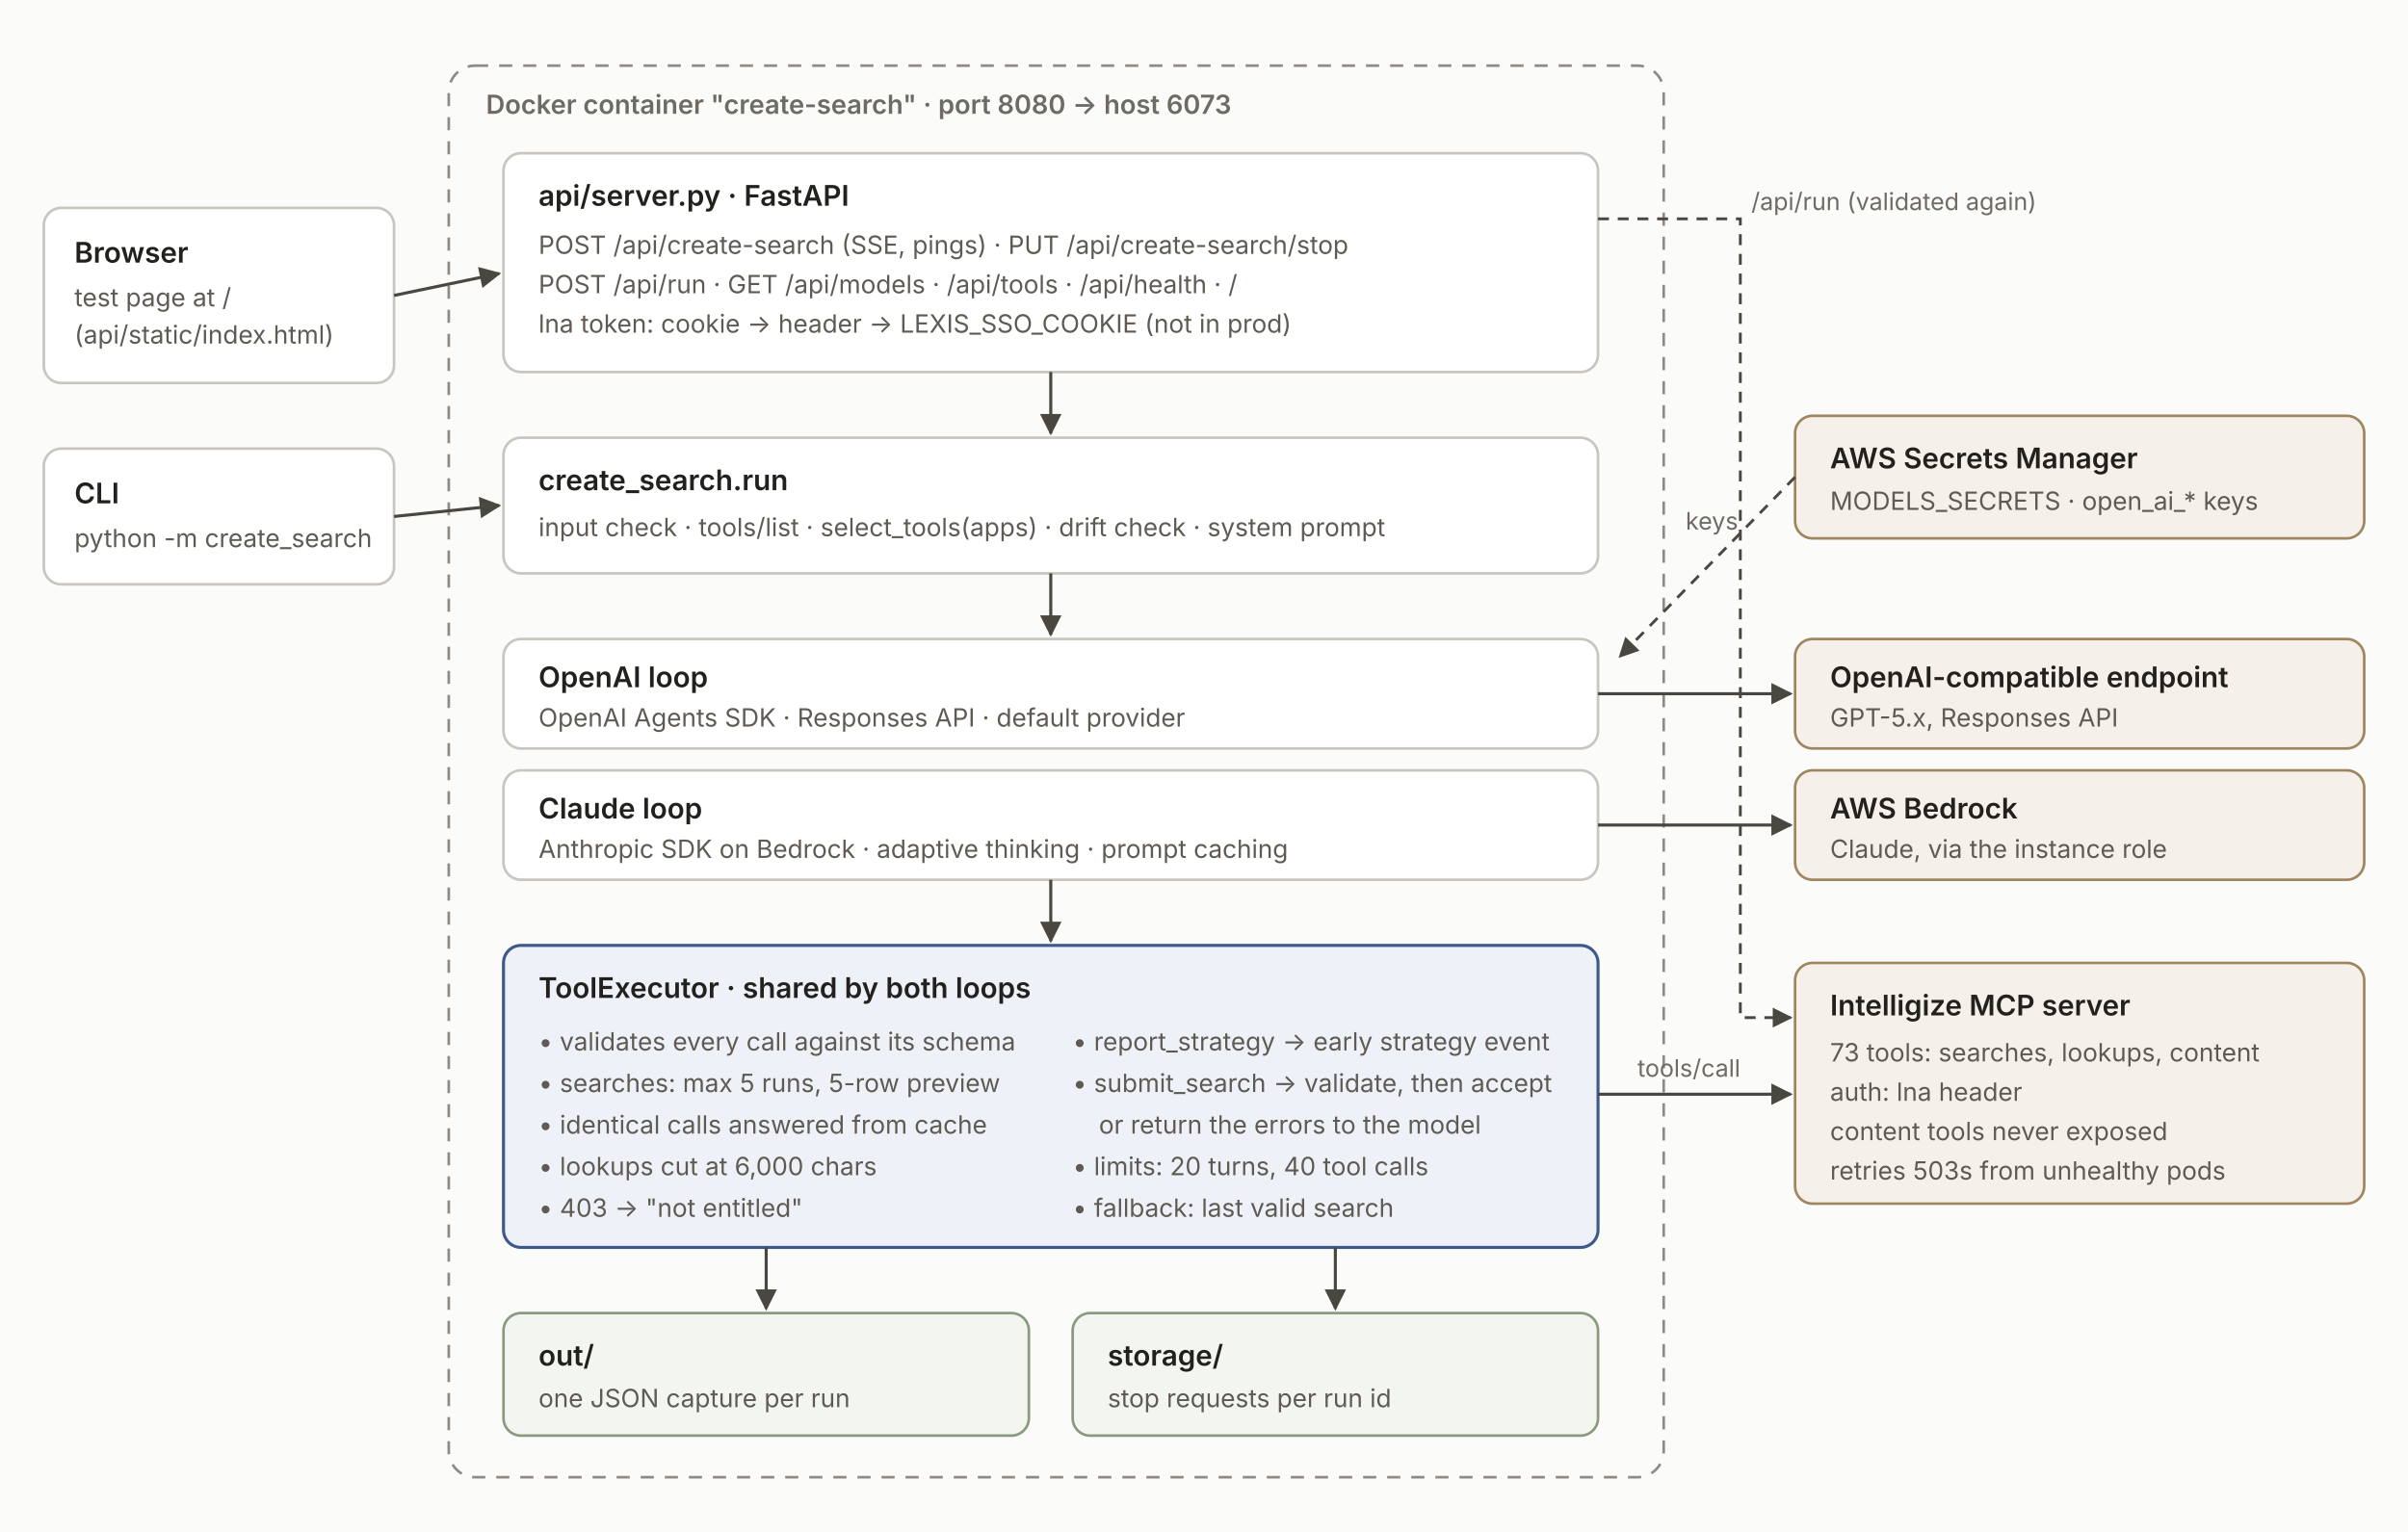
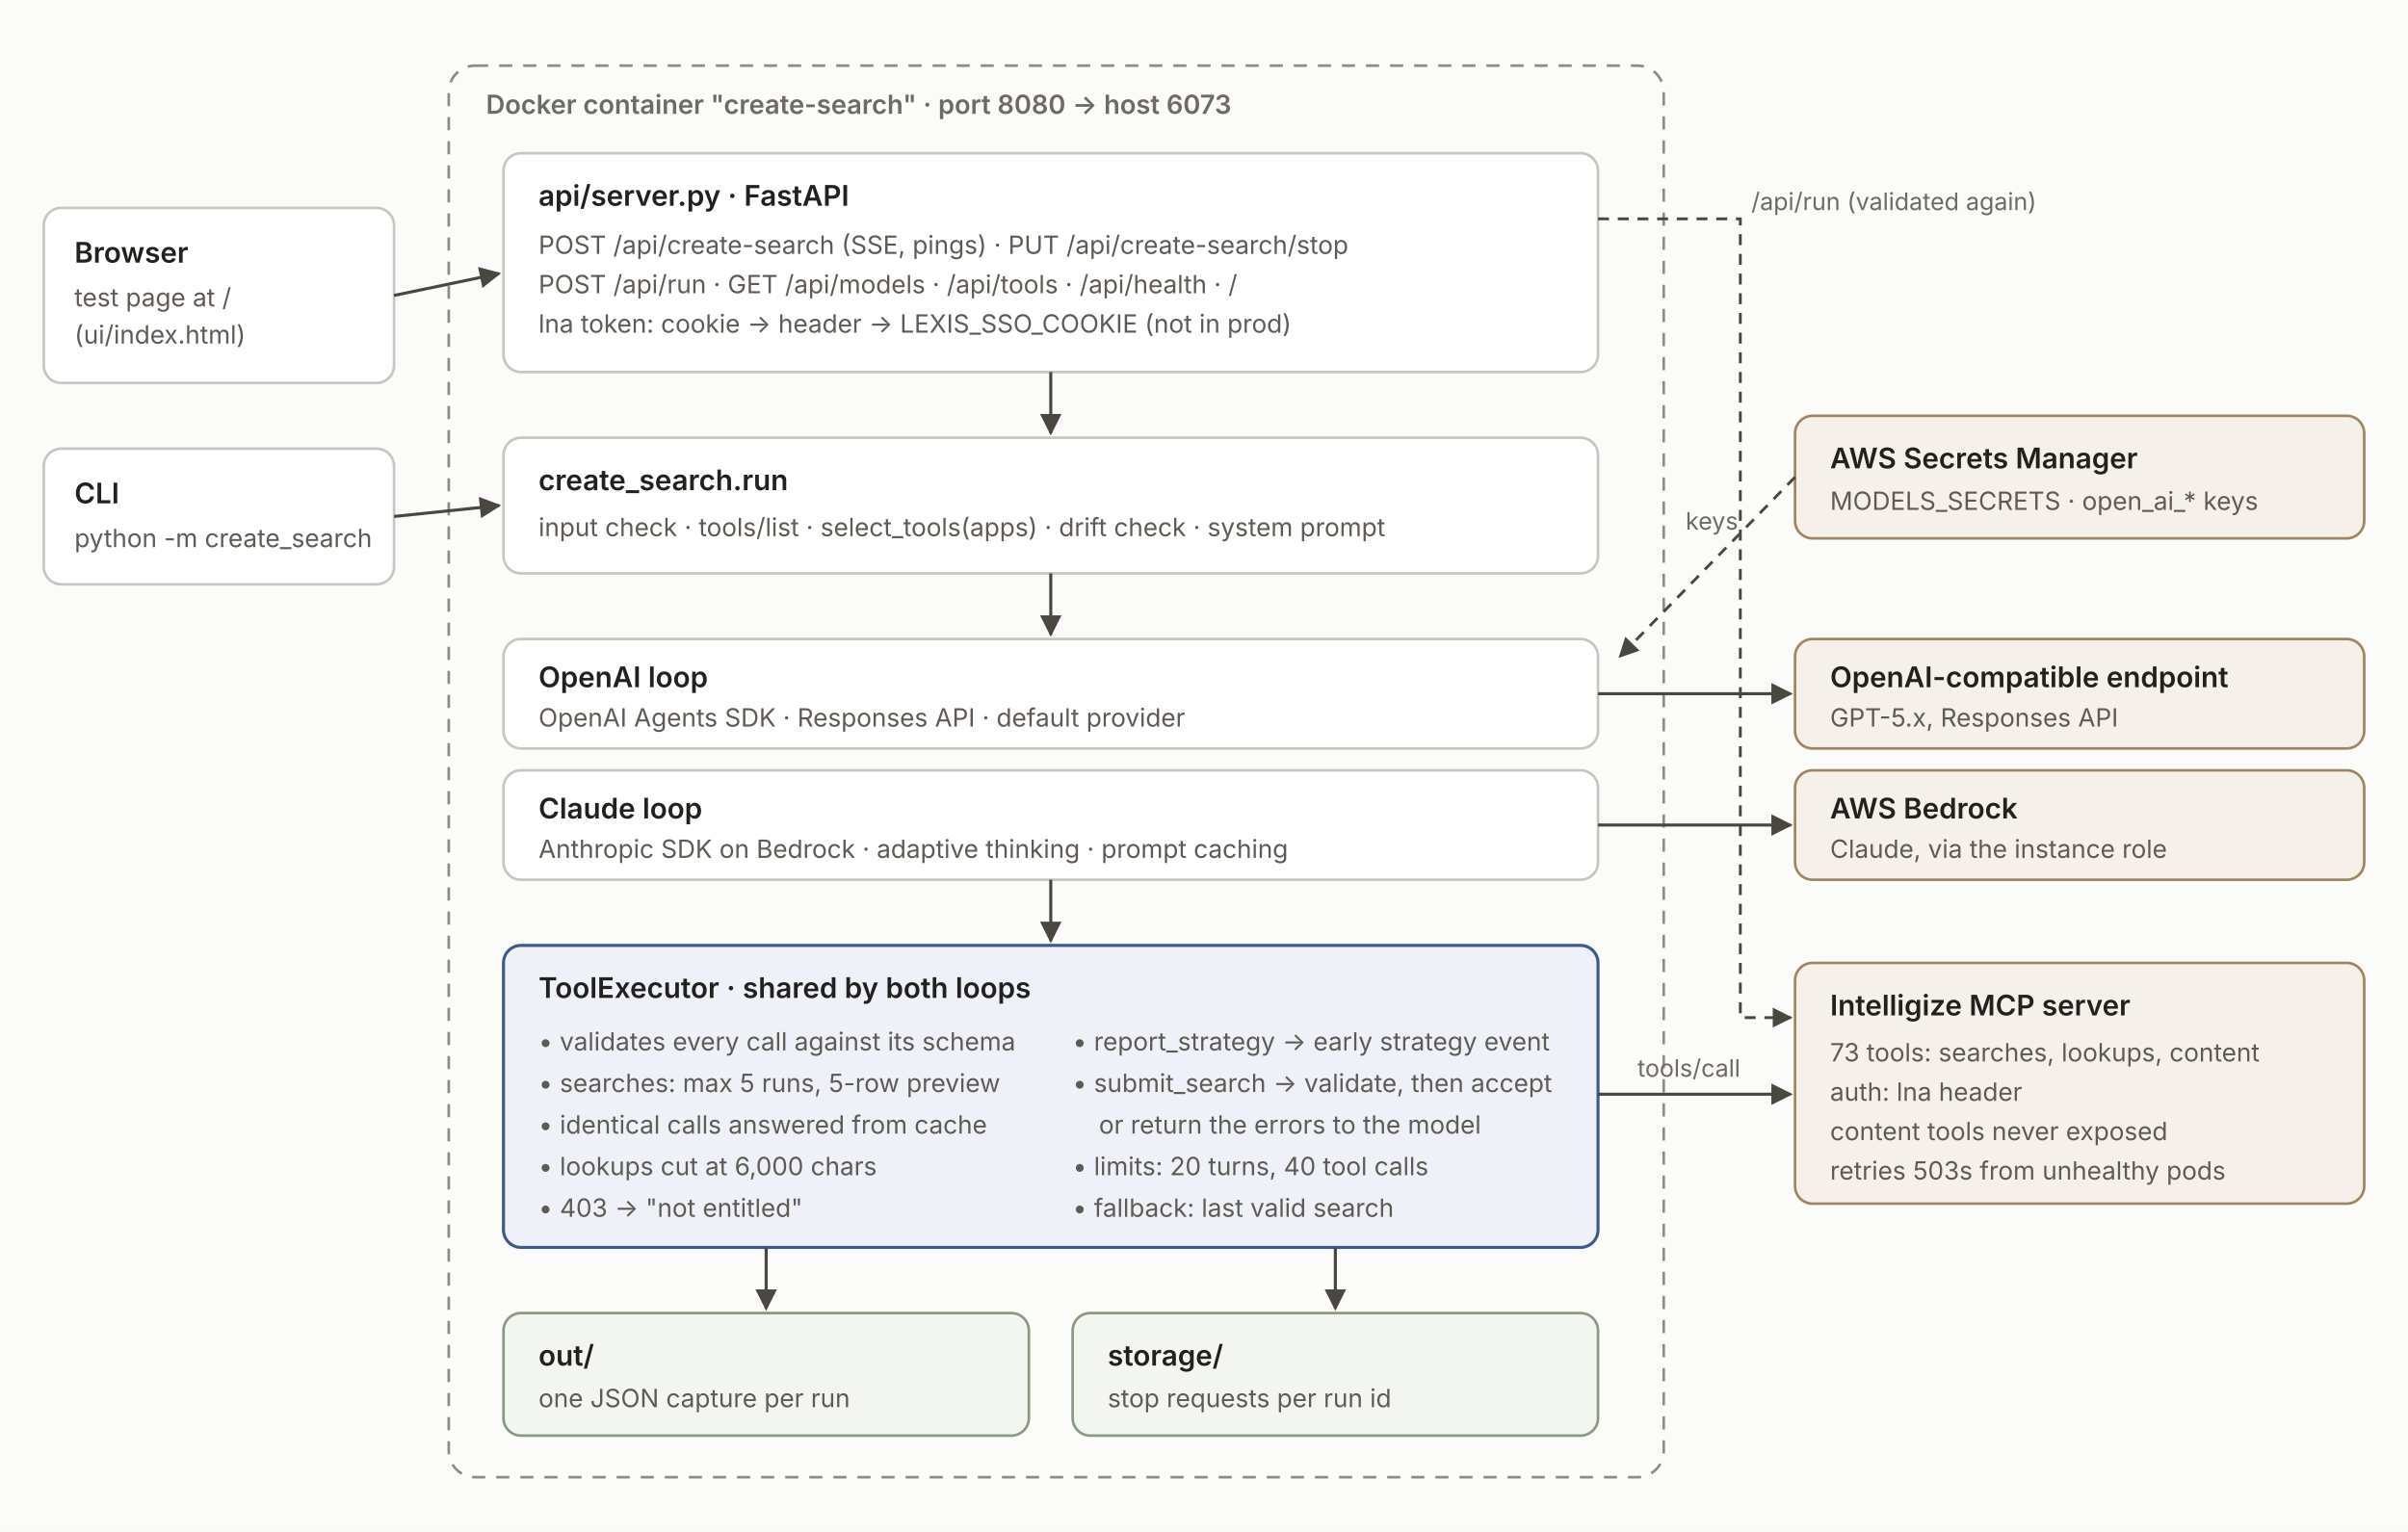
<svg xmlns="http://www.w3.org/2000/svg" viewBox="0 0 1100 700" width="1100" height="700" font-family="ui-sans-serif, system-ui, -apple-system, 'Segoe UI', sans-serif">
  <style>
    .bg { fill: #fbfbfa; }
    .box { fill: #ffffff; stroke: #c9c5bf; stroke-width: 1.2; }
    .core { fill: #eef2f8; stroke: #3d5a8a; stroke-width: 1.4; }
    .ext { fill: #f5f1ea; stroke: #a08660; stroke-width: 1.2; }
    .store { fill: #f3f5f1; stroke: #8a9a80; stroke-width: 1.2; }
    .frame { fill: none; stroke: #8f8a83; stroke-width: 1.2; stroke-dasharray: 6 5; }
    .t { fill: #23211e; font-size: 13px; font-weight: 600; }
    .s { fill: #5f5a53; font-size: 11.5px; }
    .lbl { fill: #6f6a63; font-size: 11px; }
    .frame-lbl { fill: #6f6a63; font-size: 12px; font-weight: 600; }
    .arrow { stroke: #4a4640; stroke-width: 1.4; fill: none; }
    .dash { stroke: #4a4640; stroke-width: 1.3; fill: none; stroke-dasharray: 5 4; }
    .head { fill: #4a4640; }
    @media (prefers-color-scheme: dark) {
      .bg { fill: #16181a; }
      .box { fill: #1d2023; stroke: #3d4349; }
      .core { fill: #1c2633; stroke: #7ea3d8; }
      .ext { fill: #262219; stroke: #a8916a; }
      .store { fill: #1e241d; stroke: #7f9476; }
      .frame { stroke: #6f6a63; }
      .t { fill: #e6e4e1; }
      .s, .lbl, .frame-lbl { fill: #a29c94; }
      .arrow, .dash { stroke: #c9c5bf; }
      .head { fill: #c9c5bf; }
    }
  </style>
  <defs>
    <marker id="a" viewBox="0 0 10 10" refX="9" refY="5" markerWidth="7" markerHeight="7" orient="auto-start-reverse">
      <path d="M0,0 L10,5 L0,10 z" class="head" />
    </marker>
  </defs>
  <rect class="bg" x="0" y="0" width="1100" height="700" />
  <rect class="frame" x="205" y="30" width="555" height="645" rx="12" />
  <text class="frame-lbl" x="222" y="52">Docker container "create-search" · port 8080 → host 6073</text>
  <rect class="box" x="20" y="95" width="160" height="80" rx="8" />
  <text class="t" x="34" y="120">Browser</text>
  <text class="s" x="34" y="140">test page at /</text>
-   <text class="s" x="34" y="157">(api/static/index.html)</text>
+   <text class="s" x="34" y="157">(ui/index.html)</text>
  <rect class="box" x="20" y="205" width="160" height="62" rx="8" />
  <text class="t" x="34" y="230">CLI</text>
  <text class="s" x="34" y="250">python -m create_search</text>
  <rect class="box" x="230" y="70" width="500" height="100" rx="8" />
  <text class="t" x="246" y="94">api/server.py · FastAPI</text>
  <text class="s" x="246" y="116">POST /api/create-search (SSE, pings) · PUT /api/create-search/stop</text>
  <text class="s" x="246" y="134">POST /api/run · GET /api/models · /api/tools · /api/health · /</text>
  <text class="s" x="246" y="152">lna token: cookie → header → LEXIS_SSO_COOKIE (not in prod)</text>
  <rect class="box" x="230" y="200" width="500" height="62" rx="8" />
  <text class="t" x="246" y="224">create_search.run</text>
  <text class="s" x="246" y="245">input check · tools/list · select_tools(apps) · drift check · system prompt</text>
  <rect class="box" x="230" y="292" width="500" height="50" rx="8" />
  <text class="t" x="246" y="314">OpenAI loop</text>
  <text class="s" x="246" y="332">OpenAI Agents SDK · Responses API · default provider</text>
  <rect class="box" x="230" y="352" width="500" height="50" rx="8" />
  <text class="t" x="246" y="374">Claude loop</text>
  <text class="s" x="246" y="392">Anthropic SDK on Bedrock · adaptive thinking · prompt caching</text>
  <rect class="core" x="230" y="432" width="500" height="138" rx="8" />
  <text class="t" x="246" y="456">ToolExecutor · shared by both loops</text>
  <text class="s" x="246" y="480">• validates every call against its schema</text>
  <text class="s" x="246" y="499">• searches: max 5 runs, 5-row preview</text>
  <text class="s" x="246" y="518">• identical calls answered from cache</text>
  <text class="s" x="246" y="537">• lookups cut at 6,000 chars</text>
  <text class="s" x="246" y="556">• 403 → "not entitled"</text>
  <text class="s" x="490" y="480">• report_strategy → early strategy event</text>
  <text class="s" x="490" y="499">• submit_search → validate, then accept</text>
  <text class="s" x="502" y="518">or return the errors to the model</text>
  <text class="s" x="490" y="537">• limits: 20 turns, 40 tool calls</text>
  <text class="s" x="490" y="556">• fallback: last valid search</text>
  <rect class="store" x="230" y="600" width="240" height="56" rx="8" />
  <text class="t" x="246" y="624">out/</text>
  <text class="s" x="246" y="643">one JSON capture per run</text>
  <rect class="store" x="490" y="600" width="240" height="56" rx="8" />
  <text class="t" x="506" y="624">storage/</text>
  <text class="s" x="506" y="643">stop requests per run id</text>
  <rect class="ext" x="820" y="190" width="260" height="56" rx="8" />
  <text class="t" x="836" y="214">AWS Secrets Manager</text>
  <text class="s" x="836" y="233">MODELS_SECRETS · open_ai_* keys</text>
  <rect class="ext" x="820" y="292" width="260" height="50" rx="8" />
  <text class="t" x="836" y="314">OpenAI-compatible endpoint</text>
  <text class="s" x="836" y="332">GPT-5.x, Responses API</text>
  <rect class="ext" x="820" y="352" width="260" height="50" rx="8" />
  <text class="t" x="836" y="374">AWS Bedrock</text>
  <text class="s" x="836" y="392">Claude, via the instance role</text>
  <rect class="ext" x="820" y="440" width="260" height="110" rx="8" />
  <text class="t" x="836" y="464">Intelligize MCP server</text>
  <text class="s" x="836" y="485">73 tools: searches, lookups, content</text>
  <text class="s" x="836" y="503">auth: lna header</text>
  <text class="s" x="836" y="521">content tools never exposed</text>
  <text class="s" x="836" y="539">retries 503s from unhealthy pods</text>
  <path class="arrow" d="M180,135 L228,125" marker-end="url(#a)" />
  <path class="arrow" d="M180,236 L228,231" marker-end="url(#a)" />
  <path class="arrow" d="M480,170 L480,198" marker-end="url(#a)" />
  <path class="arrow" d="M480,262 L480,290" marker-end="url(#a)" />
  <path class="arrow" d="M480,402 L480,430" marker-end="url(#a)" />
  <path class="arrow" d="M350,570 L350,598" marker-end="url(#a)" />
  <path class="arrow" d="M610,570 L610,598" marker-end="url(#a)" />
  <path class="dash" d="M820,218 L740,300" marker-end="url(#a)" />
  <text class="lbl" x="770" y="242">keys</text>
  <path class="arrow" d="M730,317 L818,317" marker-end="url(#a)" />
  <path class="arrow" d="M730,377 L818,377" marker-end="url(#a)" />
  <path class="arrow" d="M730,500 L818,500" marker-end="url(#a)" />
  <text class="lbl" x="748" y="492">tools/call</text>
  <path class="dash" d="M730,100 L795,100 L795,465 L818,465" marker-end="url(#a)" />
  <text class="lbl" x="800" y="96">/api/run (validated again)</text>
</svg>
